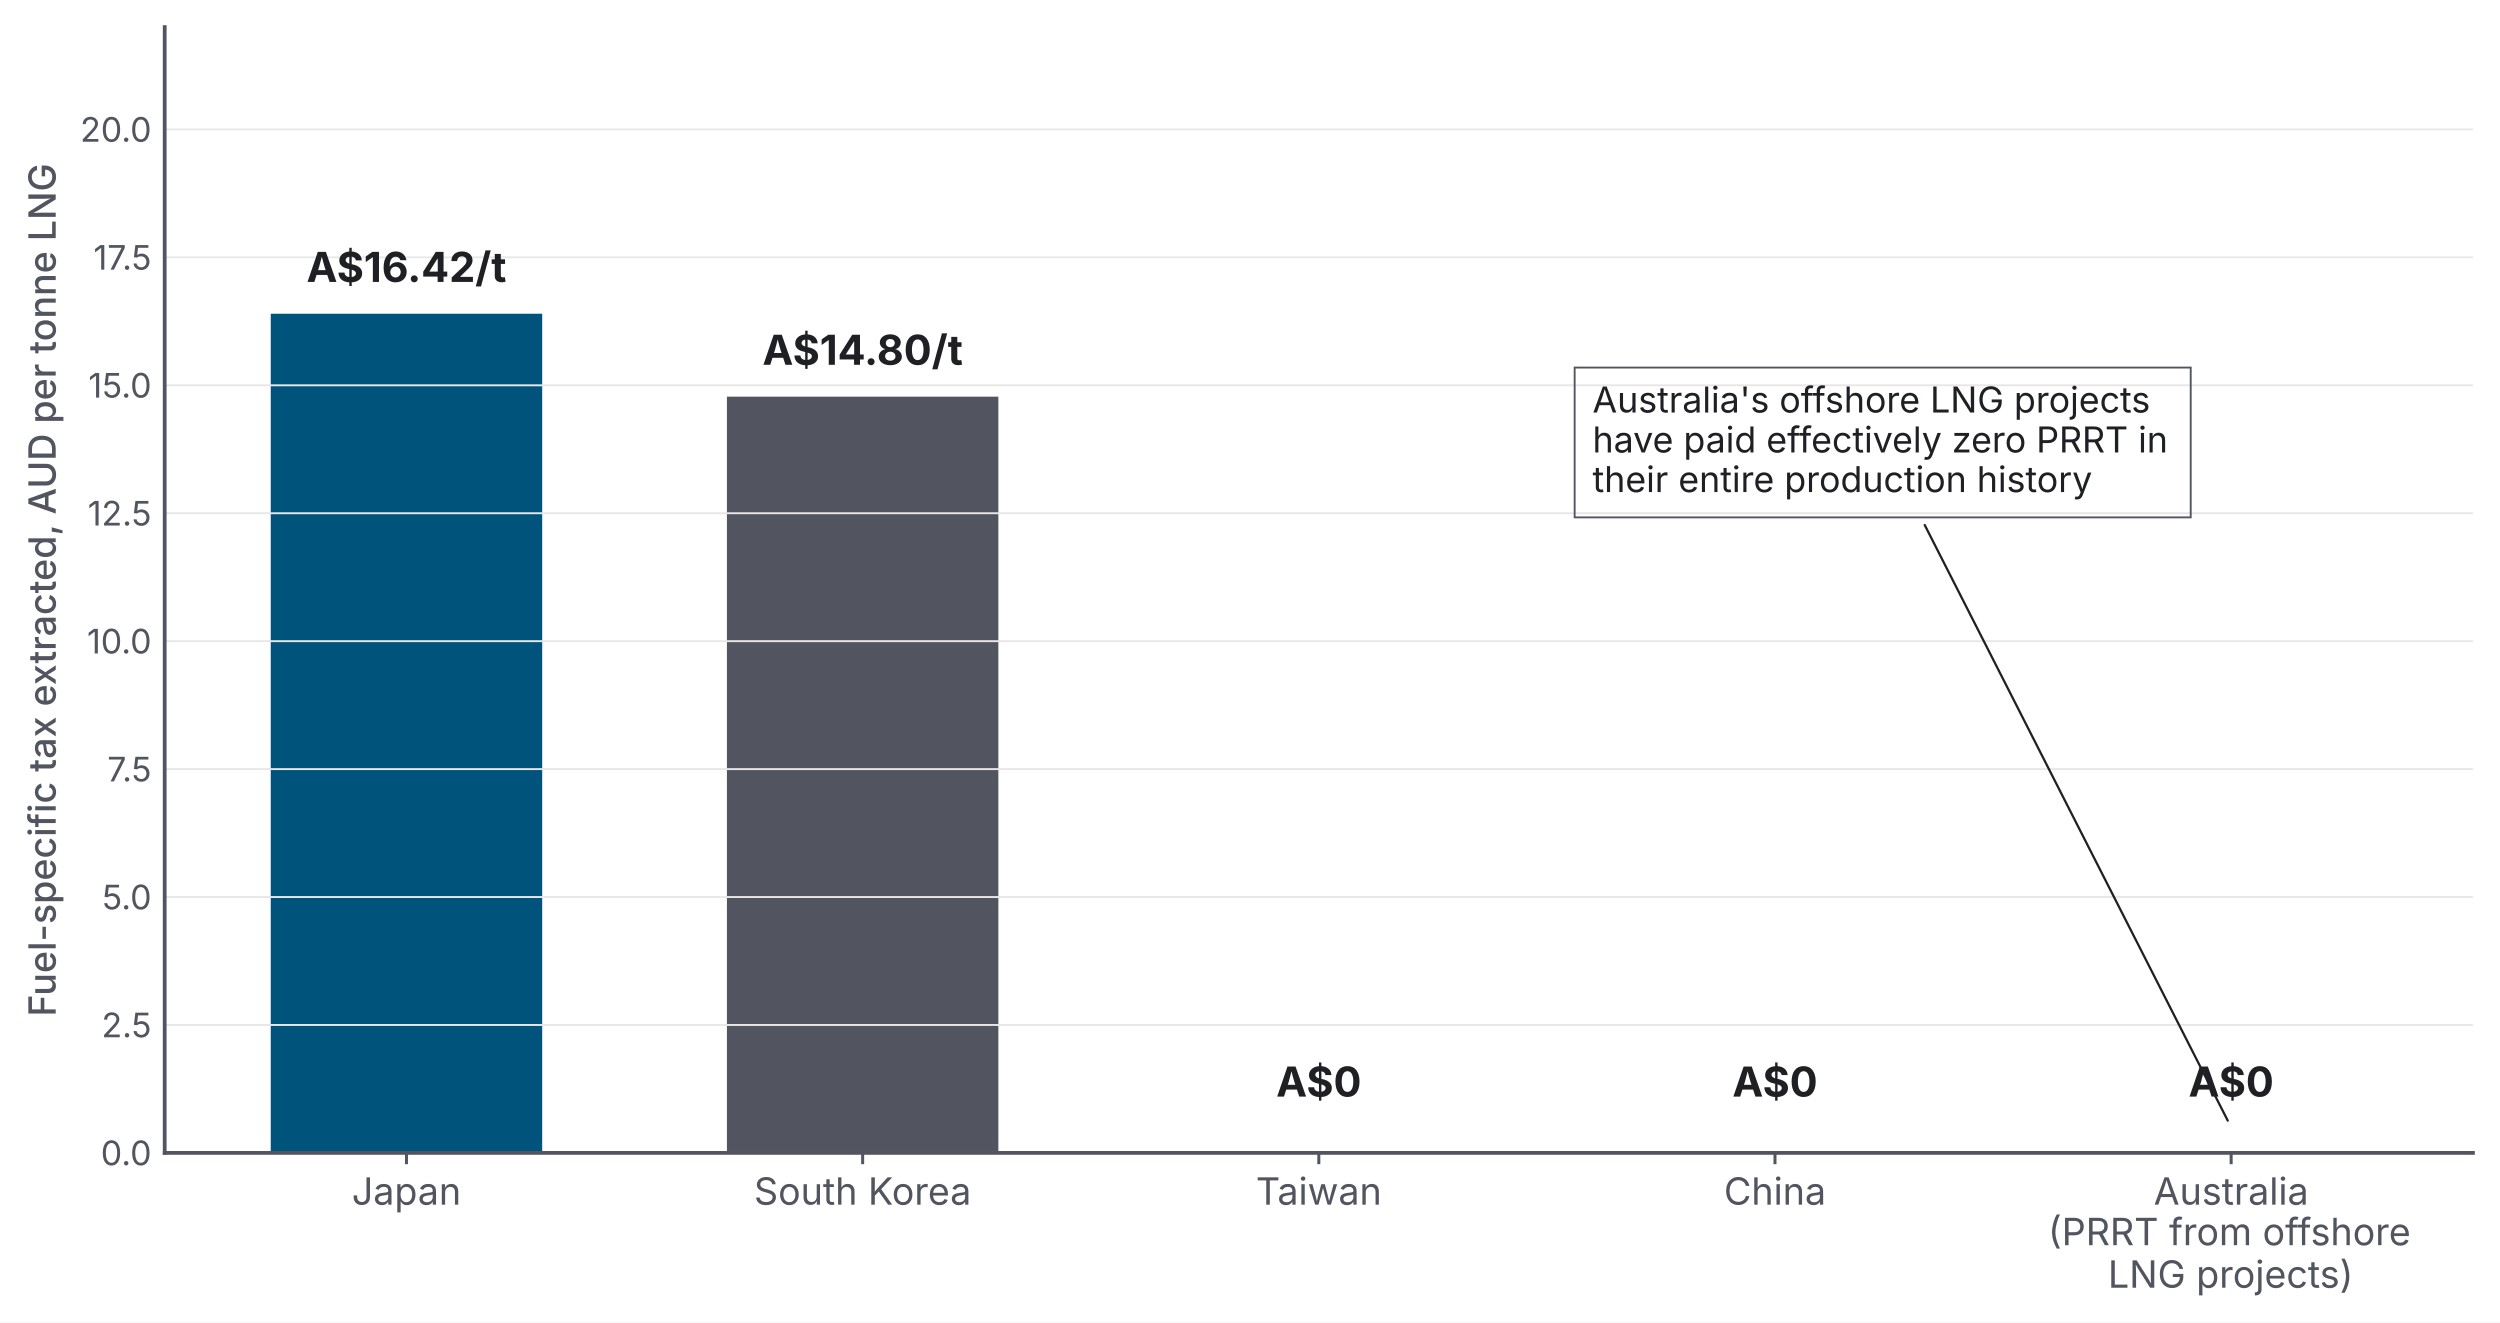
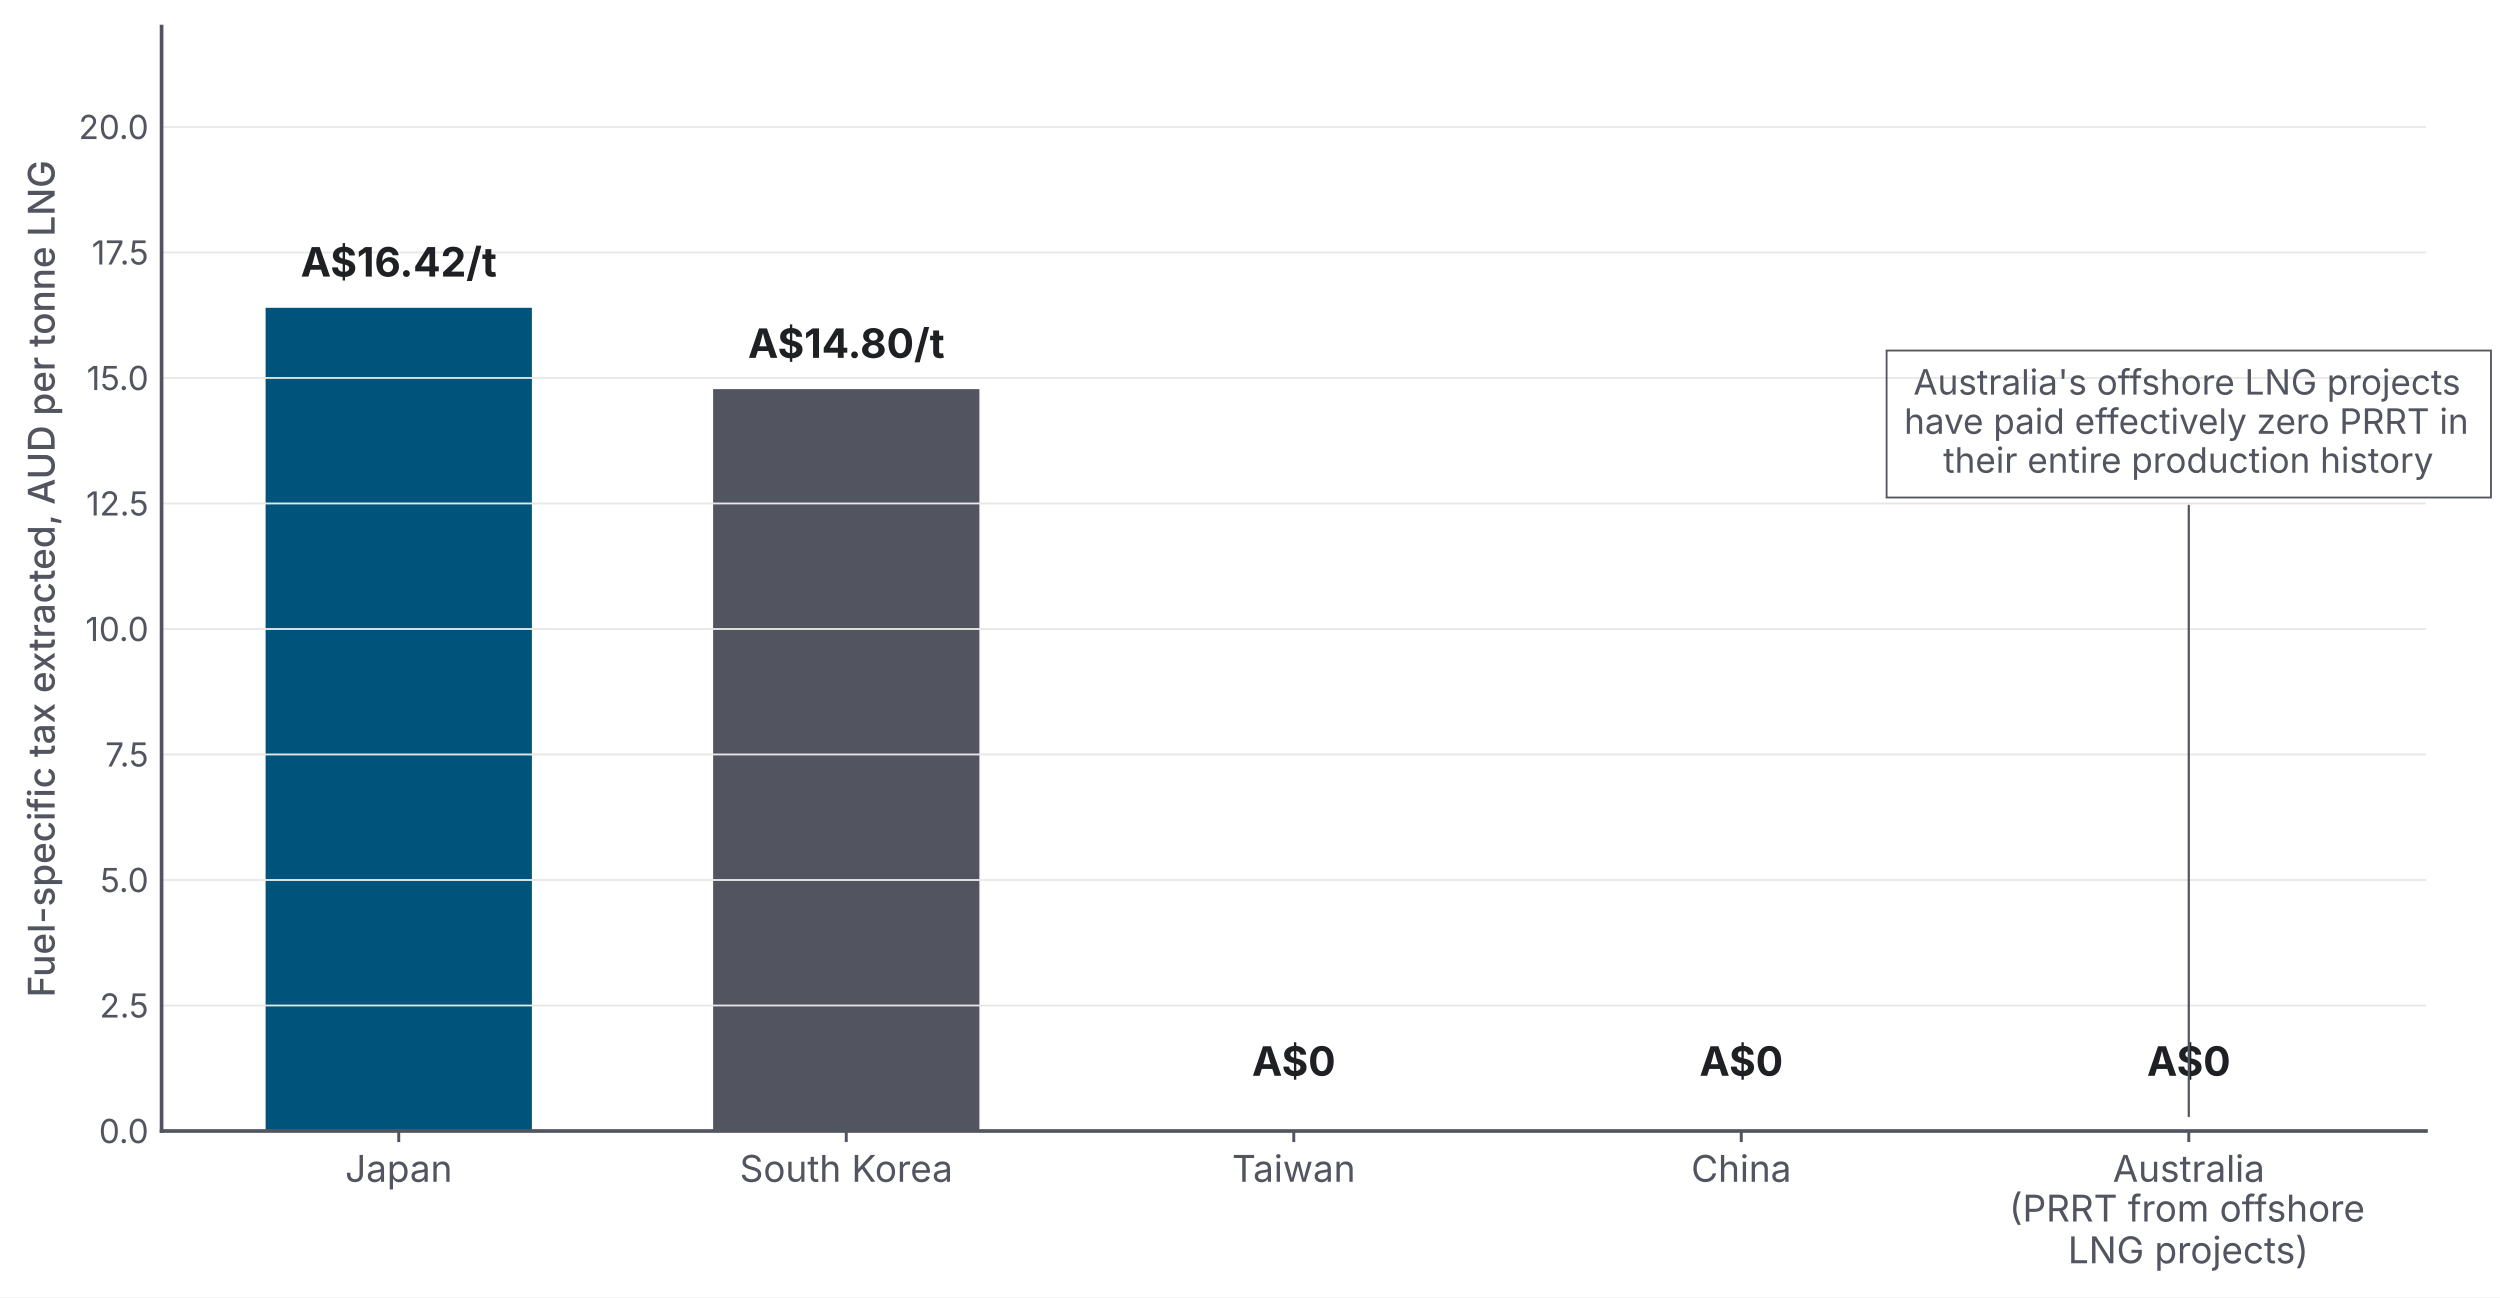
- <svg xmlns="http://www.w3.org/2000/svg" xmlns:xlink="http://www.w3.org/1999/xlink" width="664.796pt" height="351.667pt" viewBox="0 0 664.796 351.667" version="1.1">
+ <svg xmlns="http://www.w3.org/2000/svg" xmlns:xlink="http://www.w3.org/1999/xlink" width="677.665pt" height="351.667pt" viewBox="0 0 677.665 351.667" version="1.1">
  <defs>
    <style type="text/css">*{stroke-linejoin: round; stroke-linecap: butt}</style>
  </defs>
  <g id="figure_1">
    <g id="patch_1">
-       <path d="M 0 351.667  L 664.796 351.667  L 664.796 0  L 0 0  z " style="fill: #ffffff" />
+       <path d="M 0 351.667  L 677.665 351.667  L 677.665 0  L 0 0  z " style="fill: #ffffff" />
    </g>
    <g id="axes_1">
      <g id="patch_2">
        <path d="M 43.796 306.576  L 657.596 306.576  L 657.596 7.2  L 43.796 7.2  z " style="fill: #ffffff" />
      </g>
      <g id="patch_3">
-         <path d="M 71.696 306.576  L 144.479 306.576  L 144.479 83.133  L 71.696 83.133  z " clip-path="url(#p2d3dcb0e49)" style="fill: #00547b; stroke: #ffffff; stroke-width: 0.6; stroke-linejoin: miter" />
+         <path d="M 71.696 306.576  L 144.479 306.576  L 144.479 83.133  L 71.696 83.133  z " clip-path="url(#pddb09d7cda)" style="fill: #00547b; stroke: #ffffff; stroke-width: 0.6; stroke-linejoin: miter" />
      </g>
      <g id="patch_4">
-         <path d="M 193.001 306.576  L 265.783 306.576  L 265.783 105.178  L 193.001 105.178  z " clip-path="url(#p2d3dcb0e49)" style="fill: #525560; stroke: #ffffff; stroke-width: 0.6; stroke-linejoin: miter" />
+         <path d="M 193.001 306.576  L 265.783 306.576  L 265.783 105.178  L 193.001 105.178  z " clip-path="url(#pddb09d7cda)" style="fill: #525560; stroke: #ffffff; stroke-width: 0.6; stroke-linejoin: miter" />
      </g>
      <g id="patch_5">
-         <path d="M 314.305 306.576  L 387.088 306.576  L 387.088 306.576  L 314.305 306.576  z " clip-path="url(#p2d3dcb0e49)" style="fill: #a8aab1; stroke: #ffffff; stroke-width: 0.6; stroke-linejoin: miter" />
+         <path d="M 314.305 306.576  L 387.088 306.576  L 387.088 306.576  L 314.305 306.576  z " clip-path="url(#pddb09d7cda)" style="fill: #a8aab1; stroke: #ffffff; stroke-width: 0.6; stroke-linejoin: miter" />
      </g>
      <g id="patch_6">
-         <path d="M 435.609 306.576  L 508.392 306.576  L 508.392 306.576  L 435.609 306.576  z " clip-path="url(#p2d3dcb0e49)" style="fill: #a8aab1; stroke: #ffffff; stroke-width: 0.6; stroke-linejoin: miter" />
+         <path d="M 435.609 306.576  L 508.392 306.576  L 508.392 306.576  L 435.609 306.576  z " clip-path="url(#pddb09d7cda)" style="fill: #a8aab1; stroke: #ffffff; stroke-width: 0.6; stroke-linejoin: miter" />
      </g>
      <g id="patch_7">
-         <path d="M 556.914 306.576  L 629.696 306.576  L 629.696 306.576  L 556.914 306.576  z " clip-path="url(#p2d3dcb0e49)" style="fill: #c5283d; stroke: #ffffff; stroke-width: 0.6; stroke-linejoin: miter" />
+         <path d="M 556.914 306.576  L 629.696 306.576  L 629.696 306.576  L 556.914 306.576  z " clip-path="url(#pddb09d7cda)" style="fill: #c5283d; stroke: #ffffff; stroke-width: 0.6; stroke-linejoin: miter" />
      </g>
      <g id="matplotlib.axis_1">
        <g id="xtick_1">
          <g id="line2d_1">
            <defs>
-               <path id="m42d2d06534" d="M 0 0  L 0 3  " style="stroke: #525560; stroke-width: 0.8" />
+               <path id="m888efc25a5" d="M 0 0  L 0 3  " style="stroke: #525560; stroke-width: 0.8" />
            </defs>
            <g>
-               <use xlink:href="#m42d2d06534" x="108.088" y="306.576" style="fill: #525560; stroke: #525560; stroke-width: 0.8" />
+               <use xlink:href="#m888efc25a5" x="108.088" y="306.576" style="fill: #525560; stroke: #525560; stroke-width: 0.8" />
            </g>
          </g>
          <g id="text_1">
            <text style="font-size: 10px; font-family: 'Inter', 'Helvetica Neue', 'Helvetica', 'Arial', 'DejaVu Sans'; text-anchor: middle; fill: #525560" x="108.088" y="320.351" transform="rotate(-0 108.0877 320.351)">Japan</text>
          </g>
        </g>
        <g id="xtick_2">
          <g id="line2d_2">
            <g>
-               <use xlink:href="#m42d2d06534" x="229.392" y="306.576" style="fill: #525560; stroke: #525560; stroke-width: 0.8" />
+               <use xlink:href="#m888efc25a5" x="229.392" y="306.576" style="fill: #525560; stroke: #525560; stroke-width: 0.8" />
            </g>
          </g>
          <g id="text_2">
            <text style="font-size: 10px; font-family: 'Inter', 'Helvetica Neue', 'Helvetica', 'Arial', 'DejaVu Sans'; text-anchor: middle; fill: #525560" x="229.392" y="320.351" transform="rotate(-0 229.3921 320.351)">South Korea</text>
          </g>
        </g>
        <g id="xtick_3">
          <g id="line2d_3">
            <g>
-               <use xlink:href="#m42d2d06534" x="350.696" y="306.576" style="fill: #525560; stroke: #525560; stroke-width: 0.8" />
+               <use xlink:href="#m888efc25a5" x="350.696" y="306.576" style="fill: #525560; stroke: #525560; stroke-width: 0.8" />
            </g>
          </g>
          <g id="text_3">
            <text style="font-size: 10px; font-family: 'Inter', 'Helvetica Neue', 'Helvetica', 'Arial', 'DejaVu Sans'; text-anchor: middle; fill: #525560" x="350.696" y="320.351" transform="rotate(-0 350.6964 320.351)">Taiwan</text>
          </g>
        </g>
        <g id="xtick_4">
          <g id="line2d_4">
            <g>
-               <use xlink:href="#m42d2d06534" x="472.001" y="306.576" style="fill: #525560; stroke: #525560; stroke-width: 0.8" />
+               <use xlink:href="#m888efc25a5" x="472.001" y="306.576" style="fill: #525560; stroke: #525560; stroke-width: 0.8" />
            </g>
          </g>
          <g id="text_4">
            <text style="font-size: 10px; font-family: 'Inter', 'Helvetica Neue', 'Helvetica', 'Arial', 'DejaVu Sans'; text-anchor: middle; fill: #525560" x="472.001" y="320.351" transform="rotate(-0 472.0008 320.351)">China</text>
          </g>
        </g>
        <g id="xtick_5">
          <g id="line2d_5">
            <g>
-               <use xlink:href="#m42d2d06534" x="593.305" y="306.576" style="fill: #525560; stroke: #525560; stroke-width: 0.8" />
+               <use xlink:href="#m888efc25a5" x="593.305" y="306.576" style="fill: #525560; stroke: #525560; stroke-width: 0.8" />
            </g>
          </g>
          <g id="text_5">
            <text style="font-size: 10px; font-family: 'Inter', 'Helvetica Neue', 'Helvetica', 'Arial', 'DejaVu Sans'; fill: #525560" transform="translate(572.7043 320.351)">Australia</text>
            <text style="font-size: 10px; font-family: 'Inter', 'Helvetica Neue', 'Helvetica', 'Arial', 'DejaVu Sans'; fill: #525560" transform="translate(544.6106 331.1216)">(PRRT from offshore</text>
            <text style="font-size: 10px; font-family: 'Inter', 'Helvetica Neue', 'Helvetica', 'Arial', 'DejaVu Sans'; fill: #525560" transform="translate(560.5512 342.4266)">LNG projects)</text>
          </g>
        </g>
      </g>
      <g id="matplotlib.axis_2">
        <g id="ytick_1">
          <g id="line2d_6">
-             <path d="M 43.796 306.576  L 657.596 306.576  " clip-path="url(#p2d3dcb0e49)" style="fill: none; stroke: #e8e7e6; stroke-width: 0.5; stroke-linecap: square" />
+             <path d="M 43.796 306.576  L 657.596 306.576  " clip-path="url(#pddb09d7cda)" style="fill: none; stroke: #e8e7e6; stroke-width: 0.5; stroke-linecap: square" />
          </g>
          <g id="line2d_7" />
          <g id="text_6">
            <text style="font-size: 9px; font-family: 'Inter', 'Helvetica Neue', 'Helvetica', 'Arial', 'DejaVu Sans'; text-anchor: end; fill: #525560" x="40.296" y="309.85" transform="rotate(-0 40.29641 309.8497)">0.0</text>
          </g>
        </g>
        <g id="ytick_2">
          <g id="line2d_8">
-             <path d="M 43.796 272.556  L 657.596 272.556  " clip-path="url(#p2d3dcb0e49)" style="fill: none; stroke: #e8e7e6; stroke-width: 0.5; stroke-linecap: square" />
+             <path d="M 43.796 272.556  L 657.596 272.556  " clip-path="url(#pddb09d7cda)" style="fill: none; stroke: #e8e7e6; stroke-width: 0.5; stroke-linecap: square" />
          </g>
          <g id="line2d_9" />
          <g id="text_7">
            <text style="font-size: 9px; font-family: 'Inter', 'Helvetica Neue', 'Helvetica', 'Arial', 'DejaVu Sans'; text-anchor: end; fill: #525560" x="40.296" y="275.83" transform="rotate(-0 40.29641 275.8297)">2.5</text>
          </g>
        </g>
        <g id="ytick_3">
          <g id="line2d_10">
-             <path d="M 43.796 238.536  L 657.596 238.536  " clip-path="url(#p2d3dcb0e49)" style="fill: none; stroke: #e8e7e6; stroke-width: 0.5; stroke-linecap: square" />
+             <path d="M 43.796 238.536  L 657.596 238.536  " clip-path="url(#pddb09d7cda)" style="fill: none; stroke: #e8e7e6; stroke-width: 0.5; stroke-linecap: square" />
          </g>
          <g id="line2d_11" />
          <g id="text_8">
            <text style="font-size: 9px; font-family: 'Inter', 'Helvetica Neue', 'Helvetica', 'Arial', 'DejaVu Sans'; text-anchor: end; fill: #525560" x="40.296" y="241.81" transform="rotate(-0 40.29641 241.8098)">5.0</text>
          </g>
        </g>
        <g id="ytick_4">
          <g id="line2d_12">
-             <path d="M 43.796 204.516  L 657.596 204.516  " clip-path="url(#p2d3dcb0e49)" style="fill: none; stroke: #e8e7e6; stroke-width: 0.5; stroke-linecap: square" />
+             <path d="M 43.796 204.516  L 657.596 204.516  " clip-path="url(#pddb09d7cda)" style="fill: none; stroke: #e8e7e6; stroke-width: 0.5; stroke-linecap: square" />
          </g>
          <g id="line2d_13" />
          <g id="text_9">
            <text style="font-size: 9px; font-family: 'Inter', 'Helvetica Neue', 'Helvetica', 'Arial', 'DejaVu Sans'; text-anchor: end; fill: #525560" x="40.296" y="207.79" transform="rotate(-0 40.29641 207.7897)">7.5</text>
          </g>
        </g>
        <g id="ytick_5">
          <g id="line2d_14">
-             <path d="M 43.796 170.496  L 657.596 170.496  " clip-path="url(#p2d3dcb0e49)" style="fill: none; stroke: #e8e7e6; stroke-width: 0.5; stroke-linecap: square" />
+             <path d="M 43.796 170.496  L 657.596 170.496  " clip-path="url(#pddb09d7cda)" style="fill: none; stroke: #e8e7e6; stroke-width: 0.5; stroke-linecap: square" />
          </g>
          <g id="line2d_15" />
          <g id="text_10">
            <text style="font-size: 9px; font-family: 'Inter', 'Helvetica Neue', 'Helvetica', 'Arial', 'DejaVu Sans'; text-anchor: end; fill: #525560" x="40.296" y="173.77" transform="rotate(-0 40.29641 173.7697)">10.0</text>
          </g>
        </g>
        <g id="ytick_6">
          <g id="line2d_16">
-             <path d="M 43.796 136.476  L 657.596 136.476  " clip-path="url(#p2d3dcb0e49)" style="fill: none; stroke: #e8e7e6; stroke-width: 0.5; stroke-linecap: square" />
+             <path d="M 43.796 136.476  L 657.596 136.476  " clip-path="url(#pddb09d7cda)" style="fill: none; stroke: #e8e7e6; stroke-width: 0.5; stroke-linecap: square" />
          </g>
          <g id="line2d_17" />
          <g id="text_11">
            <text style="font-size: 9px; font-family: 'Inter', 'Helvetica Neue', 'Helvetica', 'Arial', 'DejaVu Sans'; text-anchor: end; fill: #525560" x="40.296" y="139.75" transform="rotate(-0 40.29641 139.7498)">12.5</text>
          </g>
        </g>
        <g id="ytick_7">
          <g id="line2d_18">
-             <path d="M 43.796 102.456  L 657.596 102.456  " clip-path="url(#p2d3dcb0e49)" style="fill: none; stroke: #e8e7e6; stroke-width: 0.5; stroke-linecap: square" />
+             <path d="M 43.796 102.456  L 657.596 102.456  " clip-path="url(#pddb09d7cda)" style="fill: none; stroke: #e8e7e6; stroke-width: 0.5; stroke-linecap: square" />
          </g>
          <g id="line2d_19" />
          <g id="text_12">
            <text style="font-size: 9px; font-family: 'Inter', 'Helvetica Neue', 'Helvetica', 'Arial', 'DejaVu Sans'; text-anchor: end; fill: #525560" x="40.296" y="105.73" transform="rotate(-0 40.29641 105.7297)">15.0</text>
          </g>
        </g>
        <g id="ytick_8">
          <g id="line2d_20">
-             <path d="M 43.796 68.436  L 657.596 68.436  " clip-path="url(#p2d3dcb0e49)" style="fill: none; stroke: #e8e7e6; stroke-width: 0.5; stroke-linecap: square" />
+             <path d="M 43.796 68.436  L 657.596 68.436  " clip-path="url(#pddb09d7cda)" style="fill: none; stroke: #e8e7e6; stroke-width: 0.5; stroke-linecap: square" />
          </g>
          <g id="line2d_21" />
          <g id="text_13">
            <text style="font-size: 9px; font-family: 'Inter', 'Helvetica Neue', 'Helvetica', 'Arial', 'DejaVu Sans'; text-anchor: end; fill: #525560" x="40.296" y="71.71" transform="rotate(-0 40.29641 71.70975)">17.5</text>
          </g>
        </g>
        <g id="ytick_9">
          <g id="line2d_22">
-             <path d="M 43.796 34.416  L 657.596 34.416  " clip-path="url(#p2d3dcb0e49)" style="fill: none; stroke: #e8e7e6; stroke-width: 0.5; stroke-linecap: square" />
+             <path d="M 43.796 34.416  L 657.596 34.416  " clip-path="url(#pddb09d7cda)" style="fill: none; stroke: #e8e7e6; stroke-width: 0.5; stroke-linecap: square" />
          </g>
          <g id="line2d_23" />
          <g id="text_14">
            <text style="font-size: 9px; font-family: 'Inter', 'Helvetica Neue', 'Helvetica', 'Arial', 'DejaVu Sans'; text-anchor: end; fill: #525560" x="40.296" y="37.69" transform="rotate(-0 40.29641 37.68975)">20.0</text>
          </g>
        </g>
        <g id="text_15">
          <text style="font-weight: 500; font-size: 10px; font-family: 'Inter', 'Helvetica Neue', 'Helvetica', 'Arial', 'DejaVu Sans'; text-anchor: middle; fill: #525560" x="14.817" y="156.888" transform="rotate(-90 14.81719 156.888)">Fuel-specific tax extracted, AUD per tonne LNG</text>
        </g>
      </g>
      <g id="patch_8">
        <path d="M 43.796 306.576  L 43.796 7.2  " style="fill: none; stroke: #525560; stroke-linejoin: miter; stroke-linecap: square" />
      </g>
      <g id="patch_9">
        <path d="M 43.796 306.576  L 657.596 306.576  " style="fill: none; stroke: #525560; stroke-linejoin: miter; stroke-linecap: square" />
      </g>
      <g id="text_16">
        <text style="font-weight: 700; font-size: 11px; font-family: 'Inter', 'Helvetica Neue', 'Helvetica', 'Arial', 'DejaVu Sans'; text-anchor: middle; fill: #1f2024" x="108.088" y="74.968" transform="rotate(-0 108.0877 74.96784)">A$16.42/t</text>
      </g>
      <g id="text_17">
        <text style="font-weight: 700; font-size: 11px; font-family: 'Inter', 'Helvetica Neue', 'Helvetica', 'Arial', 'DejaVu Sans'; text-anchor: middle; fill: #1f2024" x="229.392" y="97.013" transform="rotate(-0 229.3921 97.0128)">A$14.80/t</text>
      </g>
      <g id="text_18">
        <text style="font-weight: 700; font-size: 11px; font-family: 'Inter', 'Helvetica Neue', 'Helvetica', 'Arial', 'DejaVu Sans'; text-anchor: middle; fill: #1f2024" x="350.696" y="291.607" transform="rotate(-0 350.6964 291.6072)">A$0</text>
      </g>
      <g id="text_19">
        <text style="font-weight: 700; font-size: 11px; font-family: 'Inter', 'Helvetica Neue', 'Helvetica', 'Arial', 'DejaVu Sans'; text-anchor: middle; fill: #1f2024" x="472.001" y="291.607" transform="rotate(-0 472.0008 291.6072)">A$0</text>
      </g>
      <g id="text_20">
        <text style="font-weight: 700; font-size: 11px; font-family: 'Inter', 'Helvetica Neue', 'Helvetica', 'Arial', 'DejaVu Sans'; text-anchor: middle; fill: #1f2024" x="593.305" y="291.607" transform="rotate(-0 593.3051 291.6072)">A$0</text>
      </g>
      <g id="patch_10">
-         <path d="M 511.818 139.615  Q 552.108 218.803 592.399 297.99  " style="fill: none; stroke: #1f2024; stroke-width: 0.6; stroke-linecap: round" />
+         <path d="M 593.305 137.107  Q 593.305 219.821 593.305 302.534  " style="fill: none; stroke: #525560; stroke-width: 0.6; stroke-linecap: round" />
      </g>
      <g id="text_21">
        <g id="patch_11">
-           <path d="M 418.729 137.582  L 582.549 137.582  L 582.549 97.743  L 418.729 97.743  L 418.729 137.582  z " style="fill: none; stroke: #525560; stroke-width: 0.5; stroke-linejoin: miter" />
-         </g>
-         <text style="font-size: 9.5px; font-family: 'Inter', 'Helvetica Neue', 'Helvetica', 'Arial', 'DejaVu Sans'; fill: #1f2024" transform="translate(423.479 109.6923)">Australia's offshore LNG projects</text>
-         <text style="font-size: 9.5px; font-family: 'Inter', 'Helvetica Neue', 'Helvetica', 'Arial', 'DejaVu Sans'; fill: #1f2024" transform="translate(423.479 120.3145)">have paid effectively zero PRRT in</text>
-         <text style="font-size: 9.5px; font-family: 'Inter', 'Helvetica Neue', 'Helvetica', 'Arial', 'DejaVu Sans'; fill: #1f2024" transform="translate(423.479 130.8562)">their entire production history</text>
+           <path d="M 511.395 134.86  L 675.215 134.86  L 675.215 95.022  L 511.395 95.022  L 511.395 134.86  z " style="fill: none; stroke: #525560; stroke-width: 0.5; stroke-linejoin: miter" />
+         </g>
+         <text style="font-size: 9.5px; font-family: 'Inter', 'Helvetica Neue', 'Helvetica', 'Arial', 'DejaVu Sans'; fill: #525560" transform="translate(518.6611 106.9707)">Australia's offshore LNG projects</text>
+         <text style="font-size: 9.5px; font-family: 'Inter', 'Helvetica Neue', 'Helvetica', 'Arial', 'DejaVu Sans'; fill: #525560" transform="translate(516.1451 117.5929)">have paid effectively zero PRRT in</text>
+         <text style="font-size: 9.5px; font-family: 'Inter', 'Helvetica Neue', 'Helvetica', 'Arial', 'DejaVu Sans'; fill: #525560" transform="translate(526.7294 128.1346)">their entire production history</text>
      </g>
    </g>
  </g>
  <defs>
-     <clipPath id="p2d3dcb0e49">
+     <clipPath id="pddb09d7cda">
      <rect x="43.796" y="7.2" width="613.8" height="299.376" />
    </clipPath>
  </defs>
</svg>
